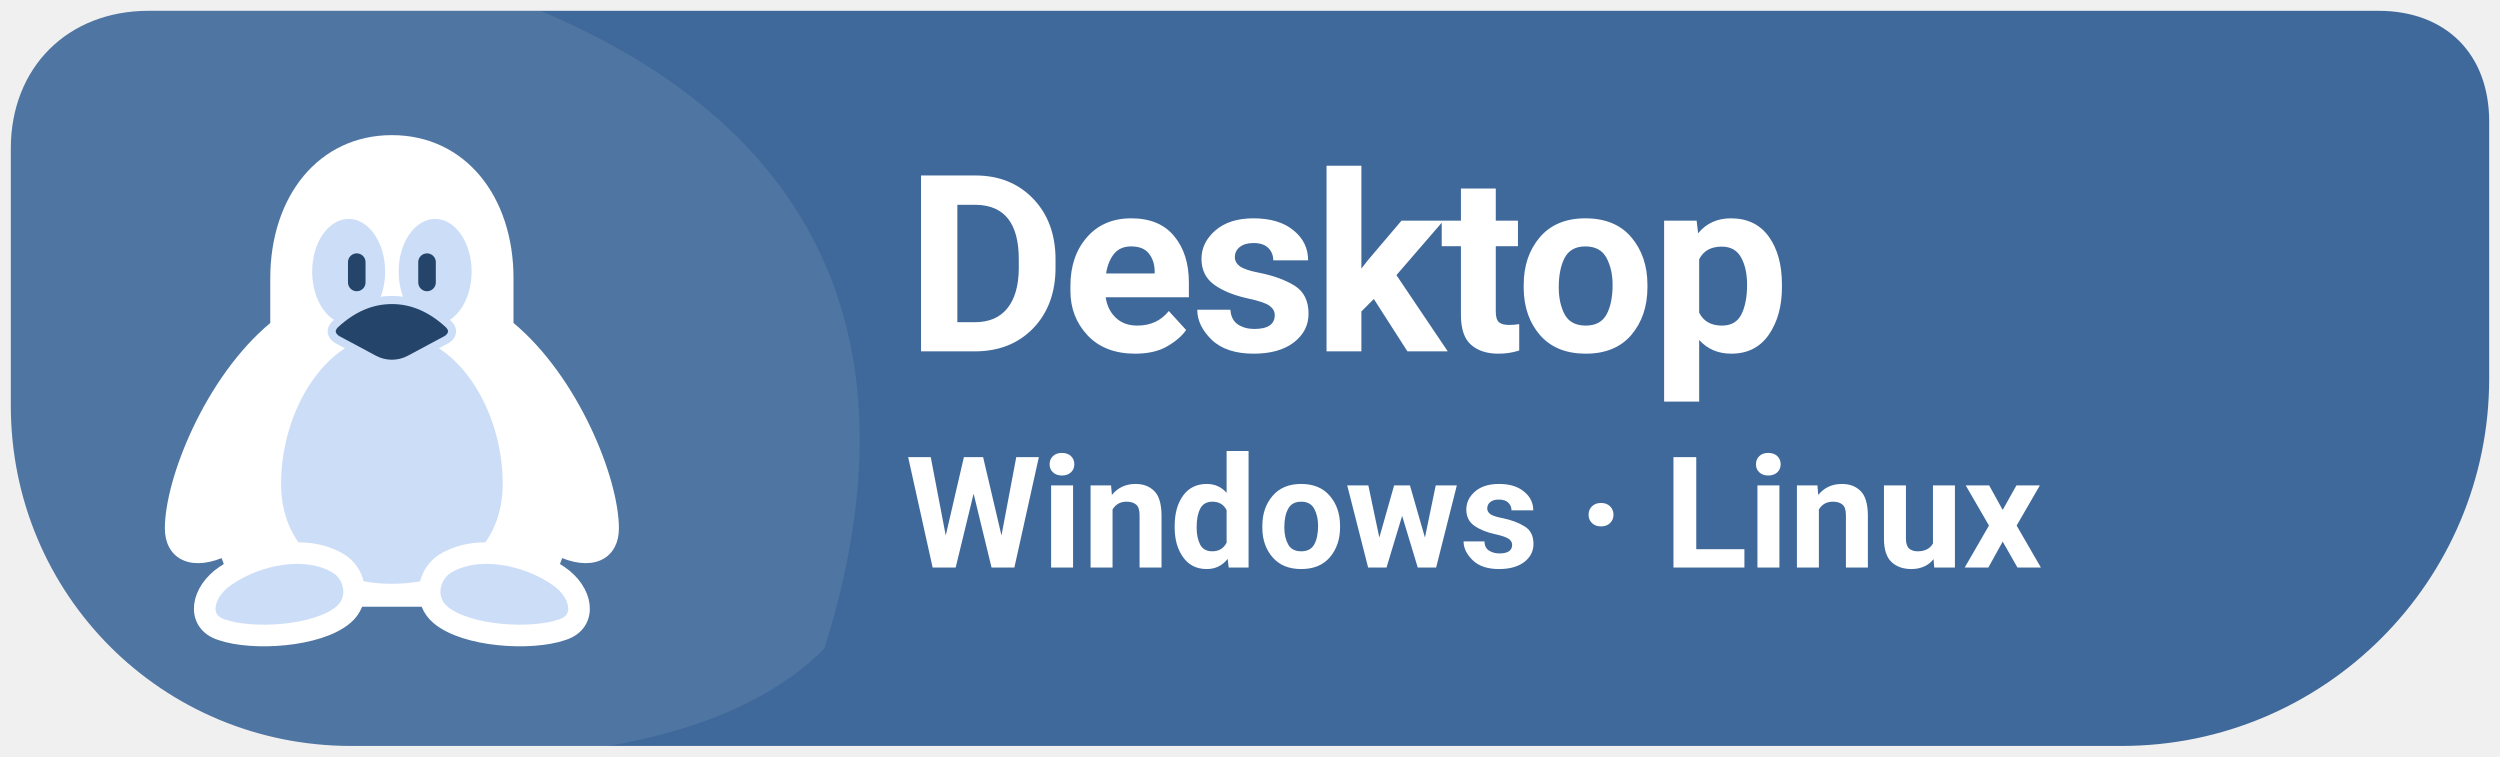
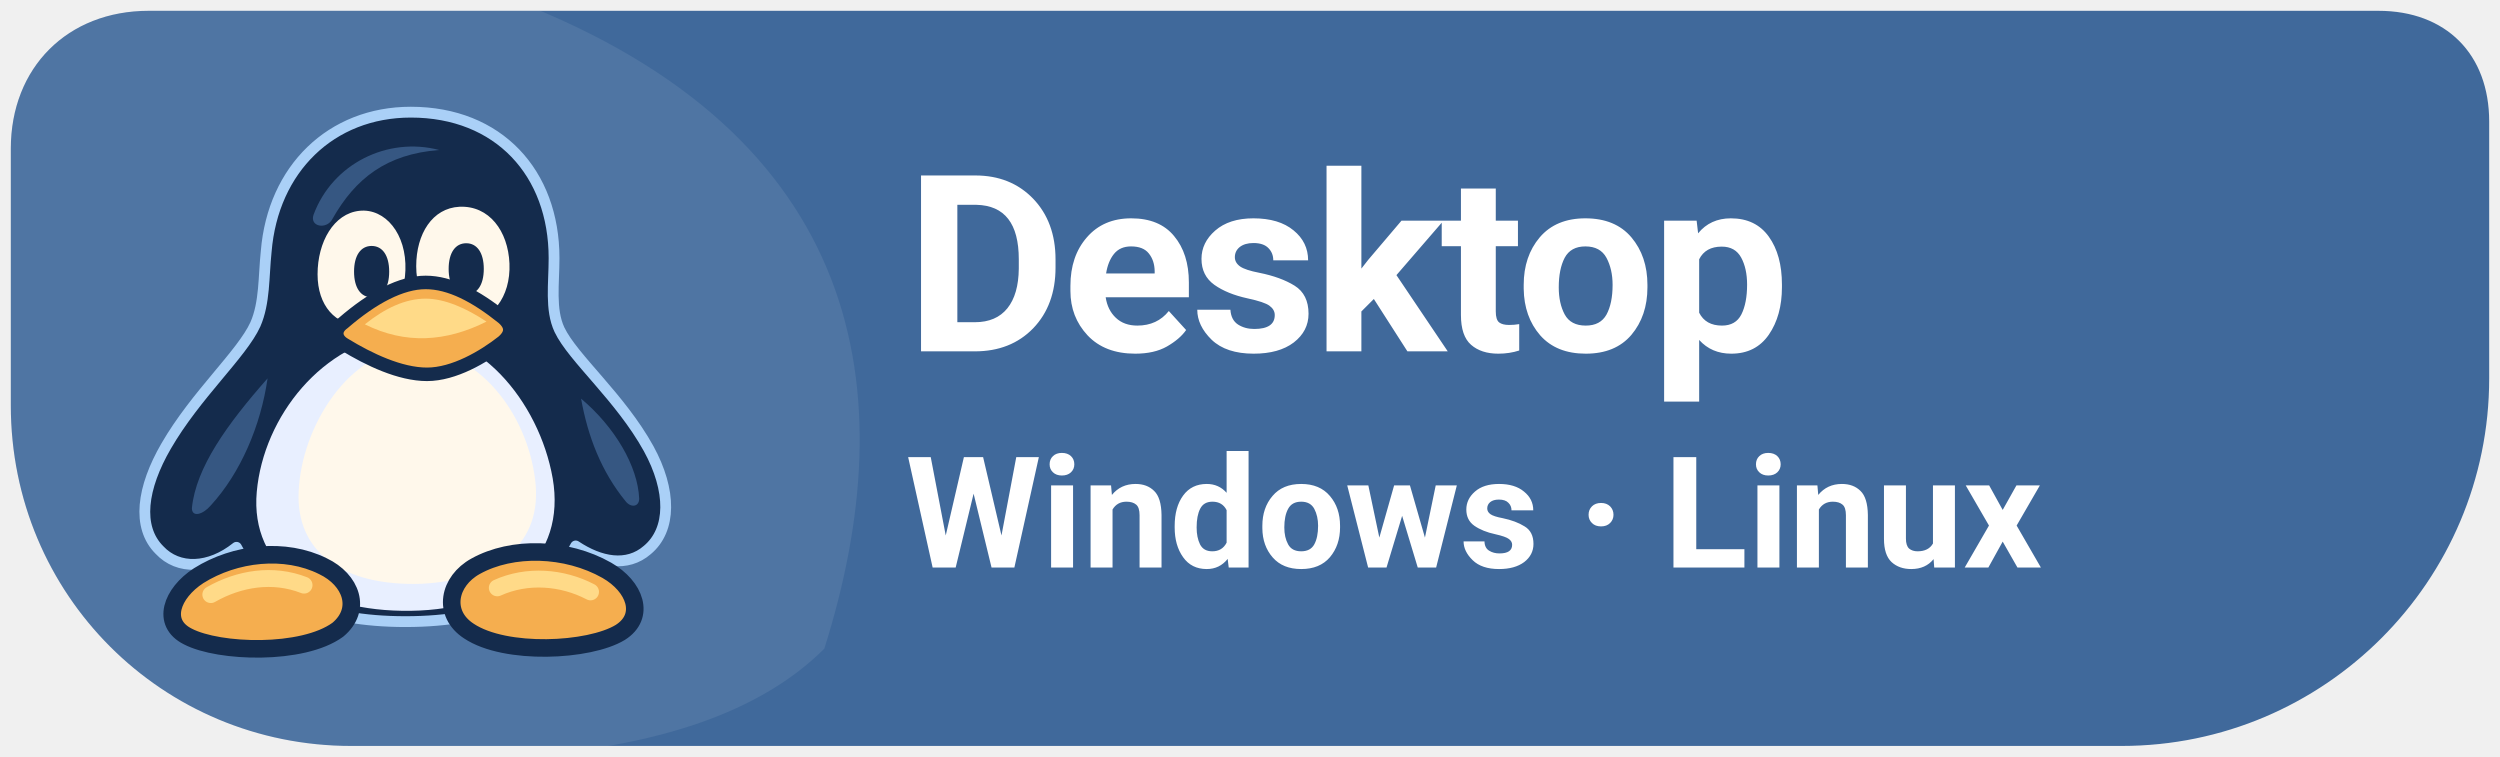
<svg xmlns="http://www.w3.org/2000/svg" width="185" height="56" viewBox="0 0 185 56" role="img" aria-label="Download Levyra for Windows and Linux">
  <path d="M 11 .8 C 5 .8 .8 5 .8 11 V 30 C .8 44 12 55.2 26 55.2 H 157 C 172 55.2 184.2 43 184.2 28 V 9 C 184.2 4 181 .8 176 .8 Z" fill="#40699B" />
  <clipPath id="badge">
    <path d="M 11 .8 C 5 .8 .8 5 .8 11 V 30 C .8 44 12 55.2 26 55.2 H 157 C 172 55.2 184.2 43 184.2 28 V 9 C 184.2 4 181 .8 176 .8 Z" />
  </clipPath>
  <path d="M 0 0 H 38 C 64 10 67 29 61 48 Q 54 55 38 56 H 0 Z" clip-path="url(#badge)" fill="#FFFFFF" opacity=".08" />
-   <g transform="translate(11 8.5)">
-     <path d="M18 1.5c5.4 0 9 4.5 9 10.6v3.3c4.8 4 7.8 11.5 7.8 15.2 0 2.1-1.7 3.2-4.2 2.2-.8 2.4-2.5 3.6-5.6 3.6H11c-3.1 0-4.8-1.2-5.6-3.6-2.5 1-4.2-.1-4.2-2.2 0-3.7 3-11.2 7.8-15.2v-3.3c0-6.1 3.6-10.6 9-10.6Z" fill="#FFFFFF" />
-     <path d="M18 16.2c4.8 0 8.2 5.6 8.2 11.1 0 4.5-3.2 7.4-8.2 7.4s-8.2-2.9-8.2-7.4c0-5.5 3.4-11.1 8.2-11.1Z" fill="#CCDDF7" />
-     <path d="M5.7 34.1c2.3-1.6 6.1-2.4 8.5-.8 1.2.9 1.4 2.7.2 3.7-1.9 1.6-6.7 1.9-9 1.1-1.9-.6-1.5-2.8.3-4Zm24.6 0c-2.3-1.6-6.1-2.4-8.5-.8-1.2.9-1.4 2.7-.2 3.7 1.9 1.6 6.7 1.9 9 1.1 1.9-.6 1.5-2.8-.3-4Z" fill="#CCDDF7" stroke="#FFFFFF" stroke-width="1.6" />
-     <ellipse cx="14.8" cy="11.6" rx="2.7" ry="3.9" fill="#CCDDF7" />
-     <ellipse cx="21.2" cy="11.6" rx="2.7" ry="3.9" fill="#CCDDF7" />
-     <path d="M15.4 10.9v1.5m5.2-1.5v1.5" fill="none" stroke="#244569" stroke-width="1.3" stroke-linecap="round" />
-     <path d="M13.8 15.5c1.3-1.2 2.7-1.8 4.2-1.8s2.9.6 4.2 1.8c.4.4.3.8-.1 1.1l-2.8 1.5a2.8 2.8 0 0 1-2.6 0l-2.8-1.5c-.4-.3-.5-.7-.1-1.1Z" fill="#244569" stroke="#CCDDF7" stroke-width=".6" />
+   <g transform="translate(9 7)">
+     <path d="M21.4 1.3c6.5 0 10.6 4.5 10.6 10.8 0 1.9-.3 3.8.4 5.3 1 2.1 4.5 5 6.6 8.8 1.7 3.1 1.7 6-.1 7.5-1.5 1.3-3.5.9-5.3-.3C31.7 37 27.4 39 21 39c-6.2 0-10.6-1.9-12.5-5.5-2 1.6-4.3 1.7-5.7.2-1.7-1.7-1.3-4.6.5-7.7 2.2-3.8 5.6-6.8 6.6-9 .7-1.6.6-3.5.8-5.4C11.2 5.5 15.5 1.3 21.4 1.3Z" fill="#142B4C" stroke="#AAD0F7" stroke-width=".8" stroke-linejoin="round" />
+     <path d="M5.2 30.6c.3-3 2.6-6.2 5.6-9.6-.5 3.5-2 7-4.2 9.4-.6.7-1.4.9-1.4.2ZM34 22.5c2.5 2.1 4.2 5 4.3 7.4 0 .6-.6.7-1 .2-1.8-2.2-2.8-4.8-3.3-7.6ZM14.2 8.9c1.4-3.8 5.5-5.8 9.3-4.8-3.9.3-6.2 2.1-7.9 5.1-.4.8-1.7.6-1.4-.3Z" fill="#365782" />
+     <path d="M20.7 17.7c5.6-.6 10.2 5 11.2 10.7 1 5.8-3.3 9.7-10.5 9.8C14.3 38.3 9.5 35 10 29.4c.5-5.6 4.9-11.1 10.7-11.7Z" fill="#E8EFFF" />
+     <path d="M21.5 18.8c4.9 0 8.5 4.8 9.1 9.7.6 4.7-2.8 7.4-8.4 7.7-5.9.2-9.3-2.4-9.1-6.8.2-4.9 3.8-10.5 8.4-10.6Z" fill="#FFF8EB" />
+     <path d="M17.6 8.6c1.9-.2 3.5 1.7 3.4 4.4-.1 2.4-1.2 4.1-3.2 4.1-2 0-3.3-1.5-3.3-3.8 0-2.4 1.2-4.5 3.1-4.7Zm7.4-.3c2.2-.1 3.6 1.8 3.7 4.2.1 2.5-1.3 4.3-3.4 4.4-2 .1-3.5-1.7-3.5-4.2 0-2.4 1.2-4.3 3.2-4.4Z" fill="#FFF8EB" />
+     <path d="M18.5 11.2c.8 0 1.3.7 1.3 1.9s-.5 1.9-1.3 1.9-1.3-.7-1.3-1.9.5-1.9 1.3-1.9Zm7-.2c.8 0 1.3.7 1.3 1.9s-.5 1.9-1.3 1.9-1.3-.7-1.3-1.9.5-1.9 1.3-1.9Z" fill="#142B4C" />
+     <path d="M16.4 16.9c2.2-1.9 4.3-3 6.1-3s3.7 1 5.7 2.6c.7.6.7 1.2 0 1.8-1.4 1.1-3.6 2.4-5.6 2.4s-4.3-1.1-6.1-2.2c-.7-.4-.8-1.1-.1-1.6Z" fill="#F5AE4F" stroke="#142B4C" stroke-width="1" stroke-linejoin="round" />
+     <path d="M18 17c1.5-1.2 3-1.9 4.5-1.9 1.4 0 3 .7 4.5 1.7-3 1.5-6 1.7-9 .2Z" fill="#FFDA88" />
+     <path d="M5.7 35.6c2.7-1.7 6.4-2.1 9.2-.7 2.1 1 2.9 3.2 1.1 4.7-2.6 1.9-8.8 1.7-11.1.5-2-1-1.2-3.2.8-4.5Zm20.5-.7c2.7-1.5 6.7-1.4 9.7.3 2.1 1.2 2.9 3.4 1 4.6-2.3 1.4-8.5 1.7-11.2-.1-2-1.3-1.5-3.7.5-4.8Z" fill="#F5AE4F" stroke="#142B4C" stroke-width="1.3" stroke-linejoin="round" />
+     <path d="M6.6 37c2.1-1.2 4.6-1.6 6.9-.7m14.3.2c2.2-1 4.8-.8 6.9.3" fill="none" stroke="#FFDA88" stroke-width="1.25" stroke-linecap="round" />
  </g>
  <g font-family="system-ui,-apple-system,'Segoe UI',Roboto,Arial,sans-serif">
    <text x="67" y="26" font-size="18.3" font-weight="690" letter-spacing="-.35" fill="#FFFFFF">Desktop</text>
    <text x="67" y="42" font-size="11.5" font-weight="600" fill="#FFFFFF">Windows · Linux</text>
  </g>
</svg>
